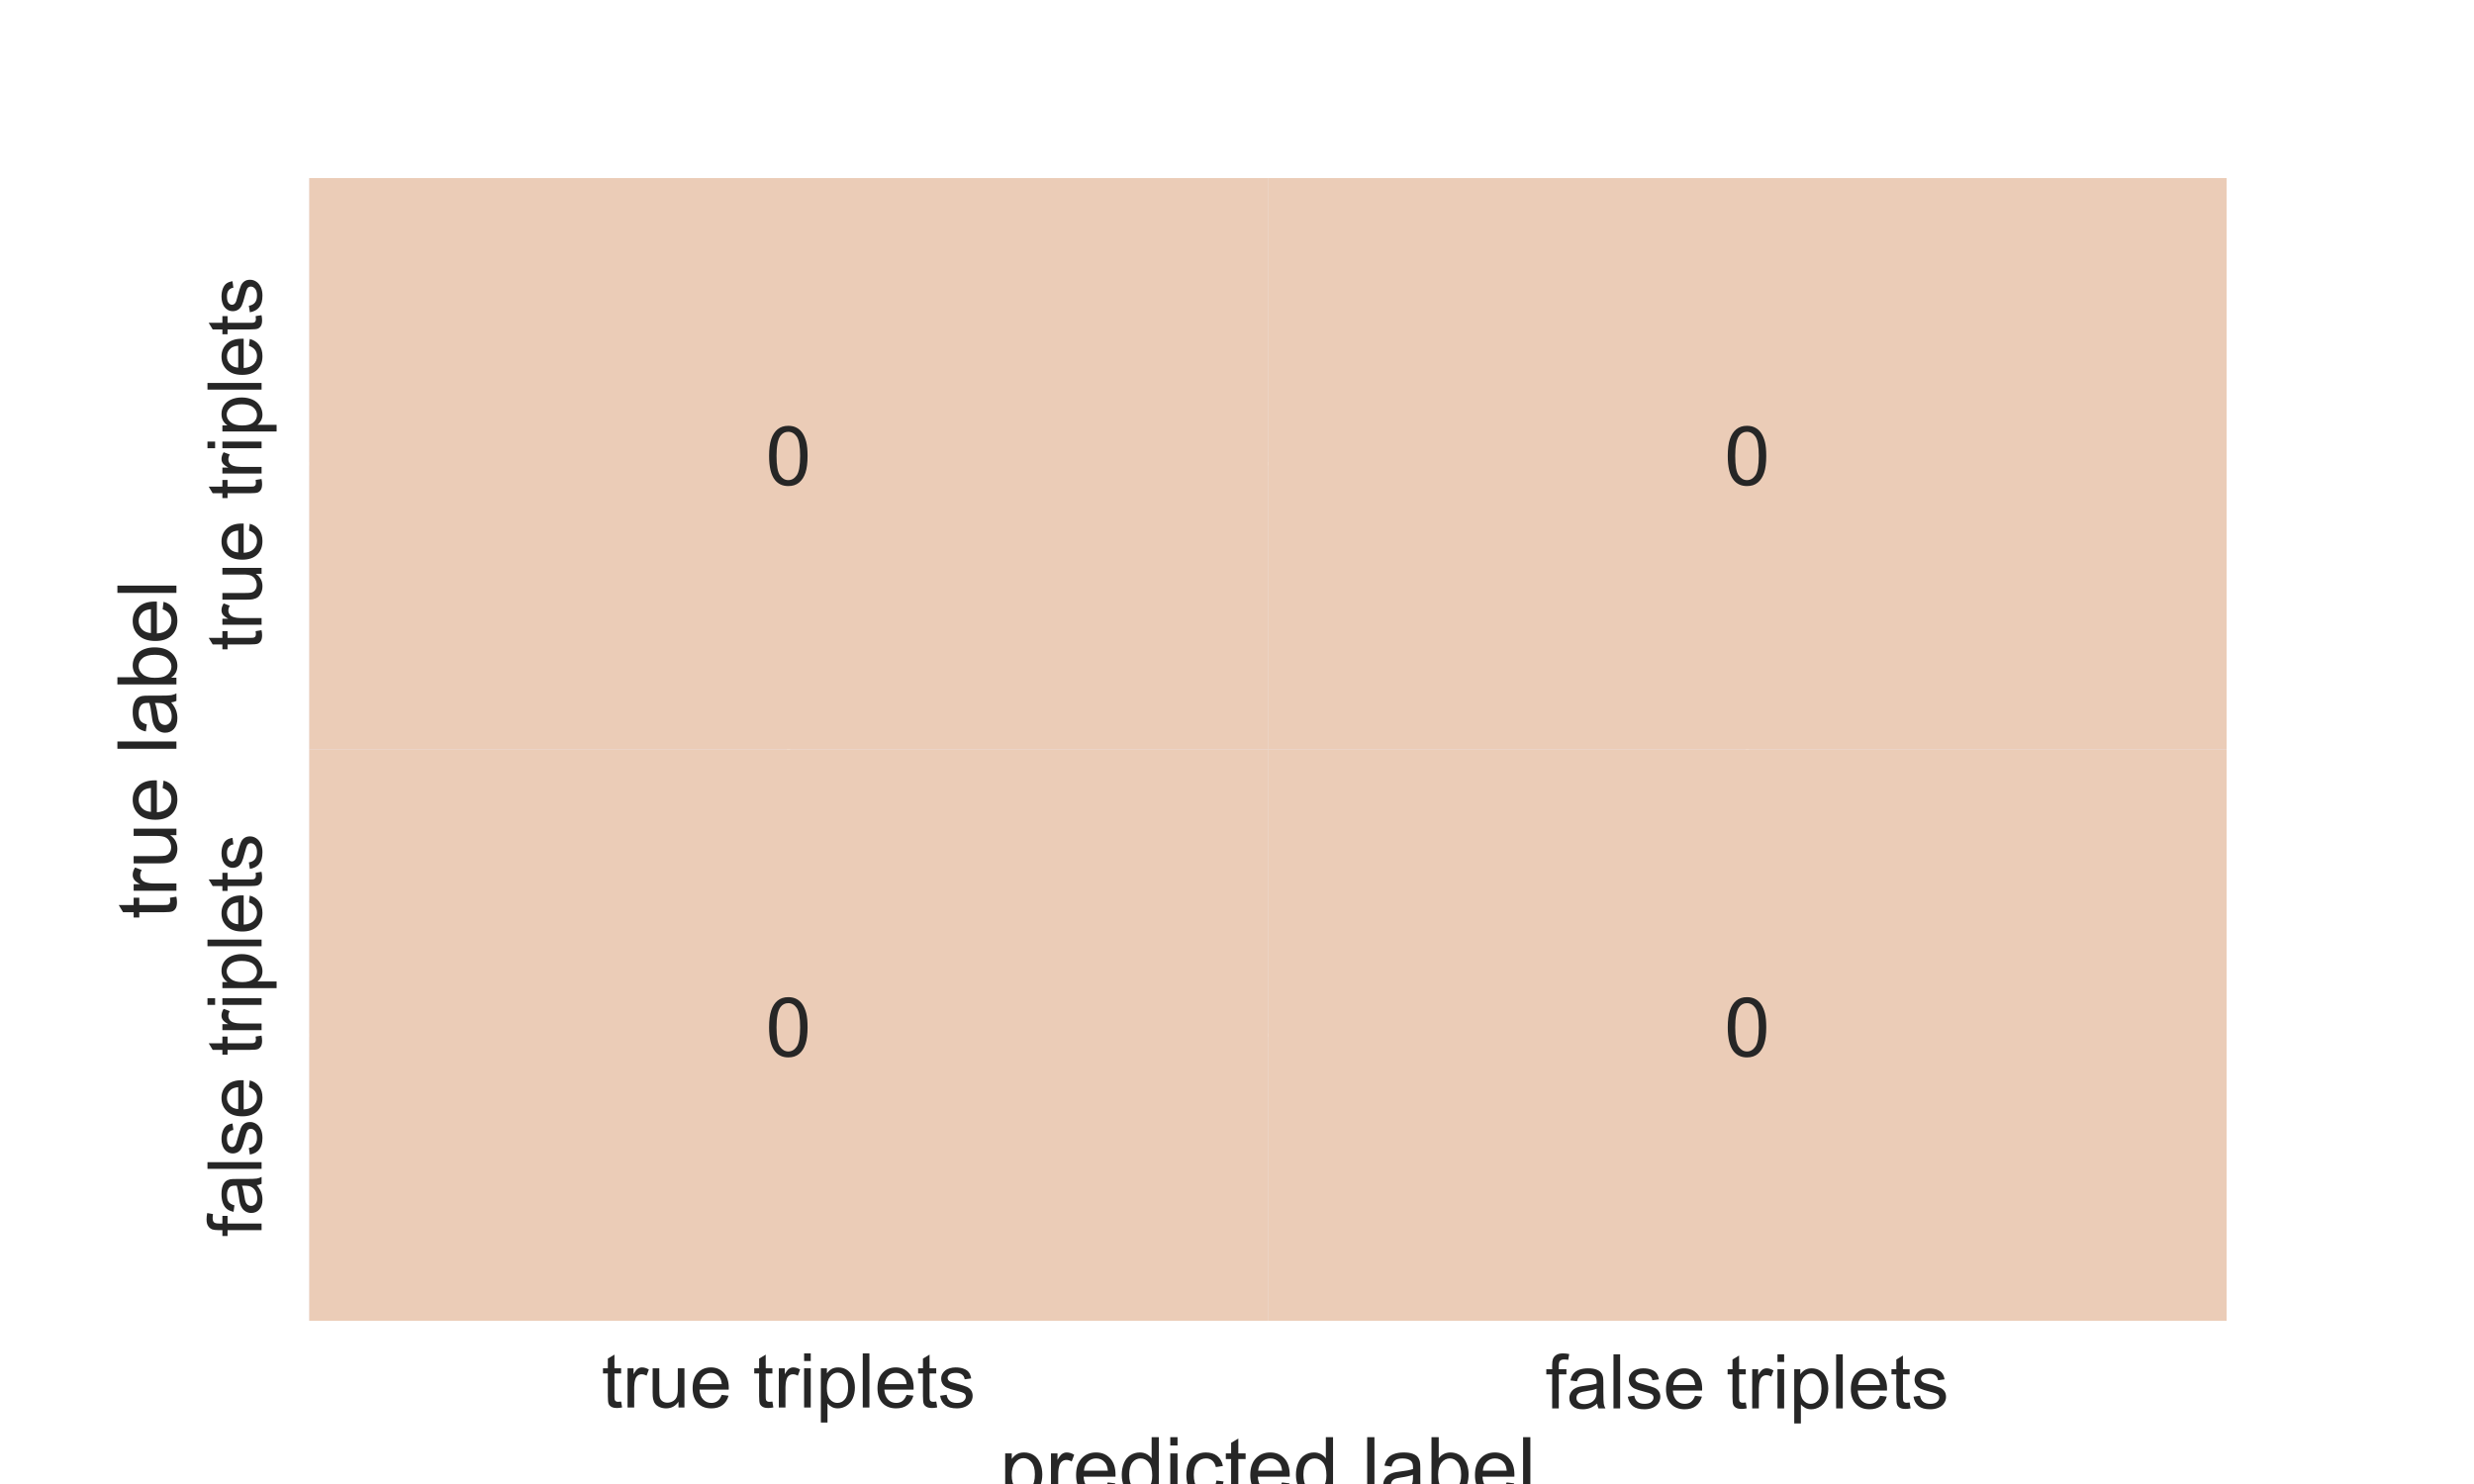
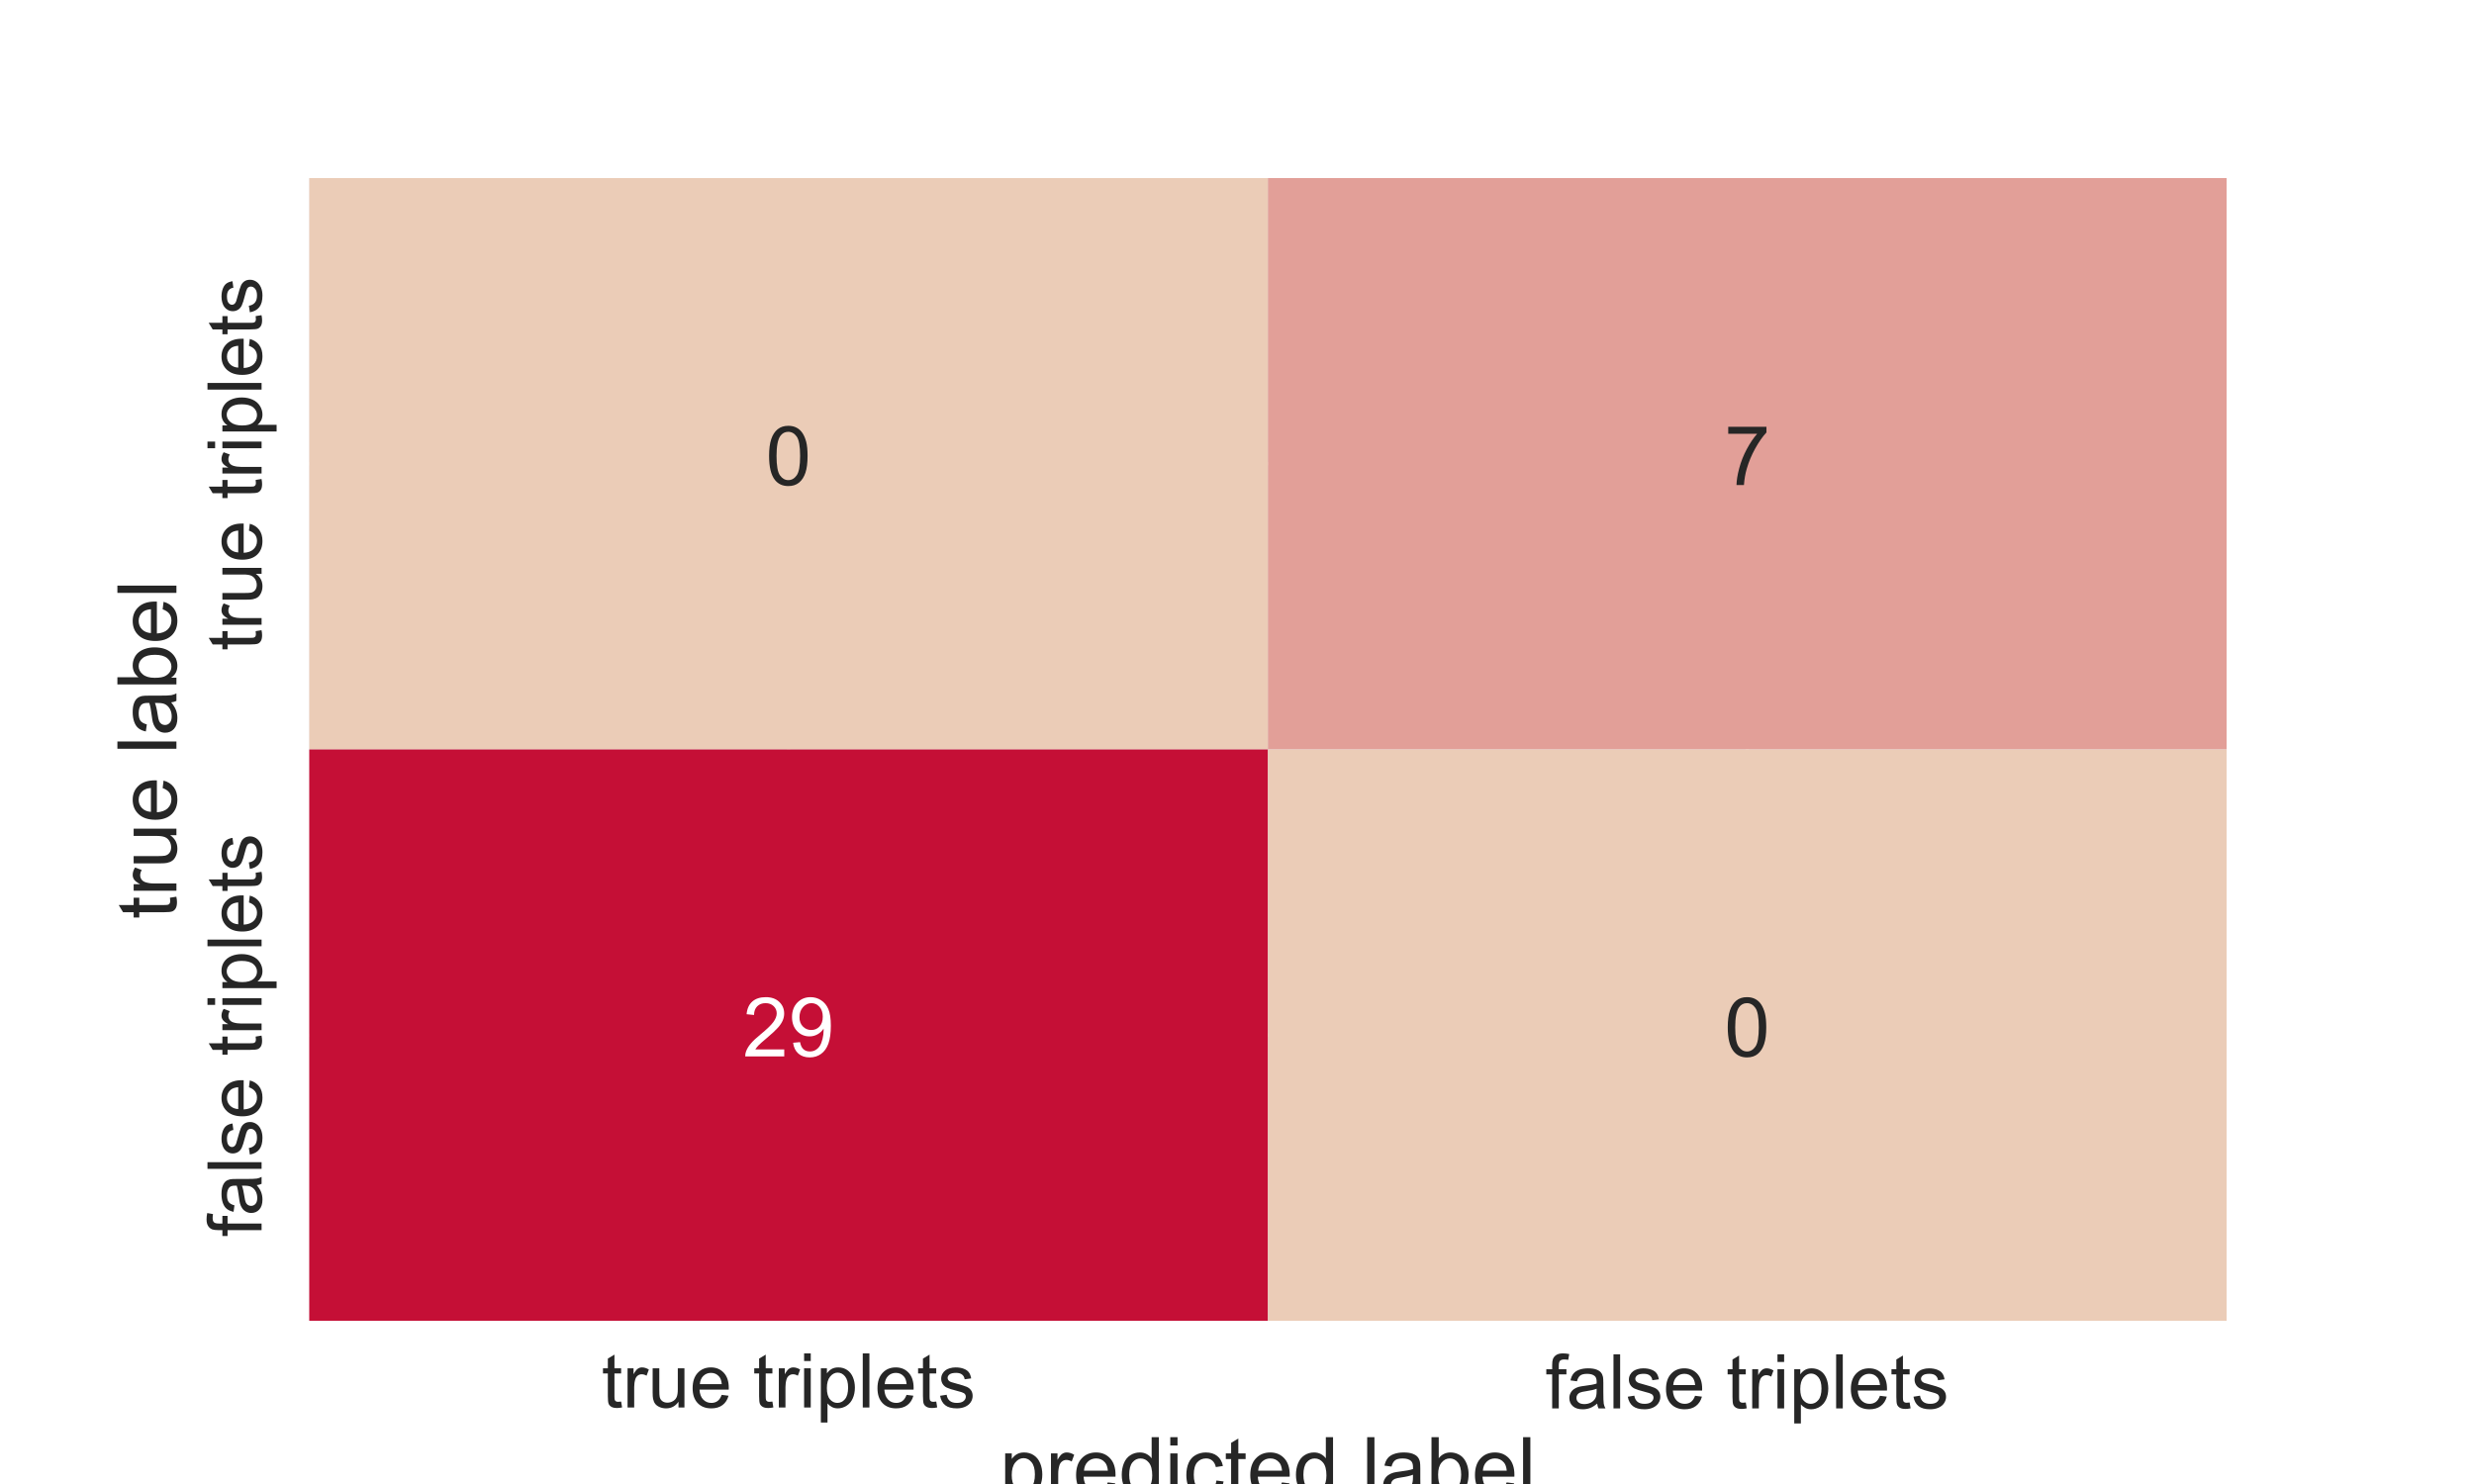
<svg xmlns="http://www.w3.org/2000/svg" xmlns:xlink="http://www.w3.org/1999/xlink" width="720pt" height="432pt" viewBox="0 0 720 432" version="1.1">
  <defs>
    <style type="text/css">*{stroke-linejoin: round; stroke-linecap: butt}</style>
  </defs>
  <g id="figure_1">
    <g id="patch_1">
      <path d="M 0 432  L 720 432  L 720 0  L 0 0  z " style="fill: #ffffff" />
    </g>
    <g id="axes_1">
      <g id="patch_2">
        <path d="M 90 384.48  L 648 384.48  L 648 51.84  L 90 51.84  z " style="fill: #eaeaf2" />
      </g>
      <g id="matplotlib.axis_1">
        <g id="xtick_1">
          <g id="line2d_1">
-             <path d="M 229.5 384.48 L 229.5 51.84  " clip-path="url(#p3ce4ef2abf)" style="fill: none; stroke: #ffffff; stroke-linecap: round" />
+             <path d="M 229.5 384.48  L 229.5 51.84  " clip-path="url(#p3762698ede)" style="fill: none; stroke: #ffffff; stroke-linecap: round" />
          </g>
          <g id="text_1">
            <g style="fill: #262626" transform="translate(175.0947 409.7272) scale(0.22 -0.22)">
              <defs>
                <path id="ArialMT-74" d="M 1650 503  L 1731 6  Q 1494 -44 1306 -44  Q 1000 -44 831 53  Q 663 150 594 308  Q 525 466 525 972  L 525 2881  L 113 2881  L 113 3319  L 525 3319  L 525 4141  L 1084 4478  L 1084 3319  L 1650 3319  L 1650 2881  L 1084 2881  L 1084 941  Q 1084 700 1114 631  Q 1144 563 1211 522  Q 1278 481 1403 481  Q 1497 481 1650 503  z " transform="scale(0.015625)" />
                <path id="ArialMT-72" d="M 416 0  L 416 3319  L 922 3319  L 922 2816  Q 1116 3169 1280 3281  Q 1444 3394 1641 3394  Q 1925 3394 2219 3213  L 2025 2691  Q 1819 2813 1613 2813  Q 1428 2813 1281 2702  Q 1134 2591 1072 2394  Q 978 2094 978 1738  L 978 0  L 416 0  z " transform="scale(0.015625)" />
                <path id="ArialMT-75" d="M 2597 0  L 2597 488  Q 2209 -75 1544 -75  Q 1250 -75 995 37  Q 741 150 617 320  Q 494 491 444 738  Q 409 903 409 1263  L 409 3319  L 972 3319  L 972 1478  Q 972 1038 1006 884  Q 1059 663 1231 536  Q 1403 409 1656 409  Q 1909 409 2131 539  Q 2353 669 2445 892  Q 2538 1116 2538 1541  L 2538 3319  L 3100 3319  L 3100 0  L 2597 0  z " transform="scale(0.015625)" />
                <path id="ArialMT-65" d="M 2694 1069  L 3275 997  Q 3138 488 2766 206  Q 2394 -75 1816 -75  Q 1088 -75 661 373  Q 234 822 234 1631  Q 234 2469 665 2931  Q 1097 3394 1784 3394  Q 2450 3394 2872 2941  Q 3294 2488 3294 1666  Q 3294 1616 3291 1516  L 816 1516  Q 847 969 1125 678  Q 1403 388 1819 388  Q 2128 388 2347 550  Q 2566 713 2694 1069  z M 847 1978  L 2700 1978  Q 2663 2397 2488 2606  Q 2219 2931 1791 2931  Q 1403 2931 1139 2672  Q 875 2413 847 1978  z " transform="scale(0.015625)" />
                <path id="ArialMT-20" transform="scale(0.015625)" />
                <path id="ArialMT-69" d="M 425 3934  L 425 4581  L 988 4581  L 988 3934  L 425 3934  z M 425 0  L 425 3319  L 988 3319  L 988 0  L 425 0  z " transform="scale(0.015625)" />
                <path id="ArialMT-70" d="M 422 -1272  L 422 3319  L 934 3319  L 934 2888  Q 1116 3141 1344 3267  Q 1572 3394 1897 3394  Q 2322 3394 2647 3175  Q 2972 2956 3137 2557  Q 3303 2159 3303 1684  Q 3303 1175 3120 767  Q 2938 359 2589 142  Q 2241 -75 1856 -75  Q 1575 -75 1351 44  Q 1128 163 984 344  L 984 -1272  L 422 -1272  z M 931 1641  Q 931 1000 1190 694  Q 1450 388 1819 388  Q 2194 388 2461 705  Q 2728 1022 2728 1688  Q 2728 2322 2467 2637  Q 2206 2953 1844 2953  Q 1484 2953 1207 2617  Q 931 2281 931 1641  z " transform="scale(0.015625)" />
                <path id="ArialMT-6c" d="M 409 0  L 409 4581  L 972 4581  L 972 0  L 409 0  z " transform="scale(0.015625)" />
                <path id="ArialMT-73" d="M 197 991  L 753 1078  Q 800 744 1014 566  Q 1228 388 1613 388  Q 2000 388 2187 545  Q 2375 703 2375 916  Q 2375 1106 2209 1216  Q 2094 1291 1634 1406  Q 1016 1563 777 1677  Q 538 1791 414 1992  Q 291 2194 291 2438  Q 291 2659 392 2848  Q 494 3038 669 3163  Q 800 3259 1026 3326  Q 1253 3394 1513 3394  Q 1903 3394 2198 3281  Q 2494 3169 2634 2976  Q 2775 2784 2828 2463  L 2278 2388  Q 2241 2644 2061 2787  Q 1881 2931 1553 2931  Q 1166 2931 1000 2803  Q 834 2675 834 2503  Q 834 2394 903 2306  Q 972 2216 1119 2156  Q 1203 2125 1616 2013  Q 2213 1853 2448 1751  Q 2684 1650 2818 1456  Q 2953 1263 2953 975  Q 2953 694 2789 445  Q 2625 197 2315 61  Q 2006 -75 1616 -75  Q 969 -75 630 194  Q 291 463 197 991  z " transform="scale(0.015625)" />
              </defs>
              <use xlink:href="#ArialMT-74" />
              <use xlink:href="#ArialMT-72" x="27.783" />
              <use xlink:href="#ArialMT-75" x="61.084" />
              <use xlink:href="#ArialMT-65" x="116.699" />
              <use xlink:href="#ArialMT-20" x="172.314" />
              <use xlink:href="#ArialMT-74" x="200.098" />
              <use xlink:href="#ArialMT-72" x="227.881" />
              <use xlink:href="#ArialMT-69" x="261.182" />
              <use xlink:href="#ArialMT-70" x="283.398" />
              <use xlink:href="#ArialMT-6c" x="339.014" />
              <use xlink:href="#ArialMT-65" x="361.23" />
              <use xlink:href="#ArialMT-74" x="416.846" />
              <use xlink:href="#ArialMT-73" x="444.629" />
            </g>
          </g>
        </g>
        <g id="xtick_2">
          <g id="line2d_2">
-             <path d="M 508.5 384.48 L 508.5 51.84  " clip-path="url(#p3ce4ef2abf)" style="fill: none; stroke: #ffffff; stroke-linecap: round" />
+             <path d="M 508.5 384.48  L 508.5 51.84  " clip-path="url(#p3762698ede)" style="fill: none; stroke: #ffffff; stroke-linecap: round" />
          </g>
          <g id="text_2">
            <g style="fill: #262626" transform="translate(449.8133 409.9953) scale(0.22 -0.22)">
              <defs>
                <path id="ArialMT-66" d="M 556 0  L 556 2881  L 59 2881  L 59 3319  L 556 3319  L 556 3672  Q 556 4006 616 4169  Q 697 4388 901 4523  Q 1106 4659 1475 4659  Q 1713 4659 2000 4603  L 1916 4113  Q 1741 4144 1584 4144  Q 1328 4144 1222 4034  Q 1116 3925 1116 3625  L 1116 3319  L 1763 3319  L 1763 2881  L 1116 2881  L 1116 0  L 556 0  z " transform="scale(0.015625)" />
                <path id="ArialMT-61" d="M 2588 409  Q 2275 144 1986 34  Q 1697 -75 1366 -75  Q 819 -75 525 192  Q 231 459 231 875  Q 231 1119 342 1320  Q 453 1522 633 1644  Q 813 1766 1038 1828  Q 1203 1872 1538 1913  Q 2219 1994 2541 2106  Q 2544 2222 2544 2253  Q 2544 2597 2384 2738  Q 2169 2928 1744 2928  Q 1347 2928 1158 2789  Q 969 2650 878 2297  L 328 2372  Q 403 2725 575 2942  Q 747 3159 1072 3276  Q 1397 3394 1825 3394  Q 2250 3394 2515 3294  Q 2781 3194 2906 3042  Q 3031 2891 3081 2659  Q 3109 2516 3109 2141  L 3109 1391  Q 3109 606 3145 398  Q 3181 191 3288 0  L 2700 0  Q 2613 175 2588 409  z M 2541 1666  Q 2234 1541 1622 1453  Q 1275 1403 1131 1340  Q 988 1278 909 1158  Q 831 1038 831 891  Q 831 666 1001 516  Q 1172 366 1500 366  Q 1825 366 2078 508  Q 2331 650 2450 897  Q 2541 1088 2541 1459  L 2541 1666  z " transform="scale(0.015625)" />
              </defs>
              <use xlink:href="#ArialMT-66" />
              <use xlink:href="#ArialMT-61" x="27.783" />
              <use xlink:href="#ArialMT-6c" x="83.398" />
              <use xlink:href="#ArialMT-73" x="105.615" />
              <use xlink:href="#ArialMT-65" x="155.615" />
              <use xlink:href="#ArialMT-20" x="211.23" />
              <use xlink:href="#ArialMT-74" x="239.014" />
              <use xlink:href="#ArialMT-72" x="266.797" />
              <use xlink:href="#ArialMT-69" x="300.098" />
              <use xlink:href="#ArialMT-70" x="322.314" />
              <use xlink:href="#ArialMT-6c" x="377.93" />
              <use xlink:href="#ArialMT-65" x="400.146" />
              <use xlink:href="#ArialMT-74" x="455.762" />
              <use xlink:href="#ArialMT-73" x="483.545" />
            </g>
          </g>
        </g>
        <g id="text_3">
          <g style="fill: #262626" transform="translate(290.9531 435.5466) scale(0.24 -0.24)">
            <defs>
              <path id="ArialMT-64" d="M 2575 0  L 2575 419  Q 2259 -75 1647 -75  Q 1250 -75 917 144  Q 584 363 401 755  Q 219 1147 219 1656  Q 219 2153 384 2558  Q 550 2963 881 3178  Q 1213 3394 1622 3394  Q 1922 3394 2156 3267  Q 2391 3141 2538 2938  L 2538 4581  L 3097 4581  L 3097 0  L 2575 0  z M 797 1656  Q 797 1019 1065 703  Q 1334 388 1700 388  Q 2069 388 2326 689  Q 2584 991 2584 1609  Q 2584 2291 2321 2609  Q 2059 2928 1675 2928  Q 1300 2928 1048 2622  Q 797 2316 797 1656  z " transform="scale(0.015625)" />
              <path id="ArialMT-63" d="M 2588 1216  L 3141 1144  Q 3050 572 2676 248  Q 2303 -75 1759 -75  Q 1078 -75 664 370  Q 250 816 250 1647  Q 250 2184 428 2587  Q 606 2991 970 3192  Q 1334 3394 1763 3394  Q 2303 3394 2647 3120  Q 2991 2847 3088 2344  L 2541 2259  Q 2463 2594 2264 2762  Q 2066 2931 1784 2931  Q 1359 2931 1093 2626  Q 828 2322 828 1663  Q 828 994 1084 691  Q 1341 388 1753 388  Q 2084 388 2306 591  Q 2528 794 2588 1216  z " transform="scale(0.015625)" />
              <path id="ArialMT-62" d="M 941 0  L 419 0  L 419 4581  L 981 4581  L 981 2947  Q 1338 3394 1891 3394  Q 2197 3394 2470 3270  Q 2744 3147 2920 2923  Q 3097 2700 3197 2384  Q 3297 2069 3297 1709  Q 3297 856 2875 390  Q 2453 -75 1863 -75  Q 1275 -75 941 416  L 941 0  z M 934 1684  Q 934 1088 1097 822  Q 1363 388 1816 388  Q 2184 388 2453 708  Q 2722 1028 2722 1663  Q 2722 2313 2464 2622  Q 2206 2931 1841 2931  Q 1472 2931 1203 2611  Q 934 2291 934 1684  z " transform="scale(0.015625)" />
            </defs>
            <use xlink:href="#ArialMT-70" />
            <use xlink:href="#ArialMT-72" x="55.615" />
            <use xlink:href="#ArialMT-65" x="88.916" />
            <use xlink:href="#ArialMT-64" x="144.531" />
            <use xlink:href="#ArialMT-69" x="200.146" />
            <use xlink:href="#ArialMT-63" x="222.363" />
            <use xlink:href="#ArialMT-74" x="272.363" />
            <use xlink:href="#ArialMT-65" x="300.146" />
            <use xlink:href="#ArialMT-64" x="355.762" />
            <use xlink:href="#ArialMT-20" x="411.377" />
            <use xlink:href="#ArialMT-6c" x="439.16" />
            <use xlink:href="#ArialMT-61" x="461.377" />
            <use xlink:href="#ArialMT-62" x="516.992" />
            <use xlink:href="#ArialMT-65" x="572.607" />
            <use xlink:href="#ArialMT-6c" x="628.223" />
          </g>
        </g>
      </g>
      <g id="matplotlib.axis_2">
        <g id="ytick_1">
          <g id="line2d_3">
-             <path d="M 90 135 L 648 135  " clip-path="url(#p3ce4ef2abf)" style="fill: none; stroke: #ffffff; stroke-linecap: round" />
+             <path d="M 90 135  L 648 135  " clip-path="url(#p3762698ede)" style="fill: none; stroke: #ffffff; stroke-linecap: round" />
          </g>
          <g id="text_4">
            <g style="fill: #262626" transform="translate(76.1275 189.4053) rotate(-90) scale(0.22 -0.22)">
              <use xlink:href="#ArialMT-74" />
              <use xlink:href="#ArialMT-72" x="27.783" />
              <use xlink:href="#ArialMT-75" x="61.084" />
              <use xlink:href="#ArialMT-65" x="116.699" />
              <use xlink:href="#ArialMT-20" x="172.314" />
              <use xlink:href="#ArialMT-74" x="200.098" />
              <use xlink:href="#ArialMT-72" x="227.881" />
              <use xlink:href="#ArialMT-69" x="261.182" />
              <use xlink:href="#ArialMT-70" x="283.398" />
              <use xlink:href="#ArialMT-6c" x="339.014" />
              <use xlink:href="#ArialMT-65" x="361.23" />
              <use xlink:href="#ArialMT-74" x="416.846" />
              <use xlink:href="#ArialMT-73" x="444.629" />
            </g>
          </g>
        </g>
        <g id="ytick_2">
          <g id="line2d_4">
-             <path d="M 90 301.32 L 648 301.32  " clip-path="url(#p3ce4ef2abf)" style="fill: none; stroke: #ffffff; stroke-linecap: round" />
+             <path d="M 90 301.32  L 648 301.32  " clip-path="url(#p3762698ede)" style="fill: none; stroke: #ffffff; stroke-linecap: round" />
          </g>
          <g id="text_5">
            <g style="fill: #262626" transform="translate(76.1275 360.0067) rotate(-90) scale(0.22 -0.22)">
              <use xlink:href="#ArialMT-66" />
              <use xlink:href="#ArialMT-61" x="27.783" />
              <use xlink:href="#ArialMT-6c" x="83.398" />
              <use xlink:href="#ArialMT-73" x="105.615" />
              <use xlink:href="#ArialMT-65" x="155.615" />
              <use xlink:href="#ArialMT-20" x="211.23" />
              <use xlink:href="#ArialMT-74" x="239.014" />
              <use xlink:href="#ArialMT-72" x="266.797" />
              <use xlink:href="#ArialMT-69" x="300.098" />
              <use xlink:href="#ArialMT-70" x="322.314" />
              <use xlink:href="#ArialMT-6c" x="377.93" />
              <use xlink:href="#ArialMT-65" x="400.146" />
              <use xlink:href="#ArialMT-74" x="455.762" />
              <use xlink:href="#ArialMT-73" x="483.545" />
            </g>
          </g>
        </g>
        <g id="text_6">
          <g style="fill: #262626" transform="translate(51.34219 267.5213) rotate(-90) scale(0.24 -0.24)">
            <use xlink:href="#ArialMT-74" />
            <use xlink:href="#ArialMT-72" x="27.783" />
            <use xlink:href="#ArialMT-75" x="61.084" />
            <use xlink:href="#ArialMT-65" x="116.699" />
            <use xlink:href="#ArialMT-20" x="172.314" />
            <use xlink:href="#ArialMT-6c" x="200.098" />
            <use xlink:href="#ArialMT-61" x="222.314" />
            <use xlink:href="#ArialMT-62" x="277.93" />
            <use xlink:href="#ArialMT-65" x="333.545" />
            <use xlink:href="#ArialMT-6c" x="389.16" />
          </g>
        </g>
      </g>
      <g id="QuadMesh_1">
-         <path d="M 90 51.84 L 369 51.84  L 369 218.16  L 90 218.16  L 90 51.84  " clip-path="url(#p3ce4ef2abf)" style="fill: #ebccb7" />
-         <path d="M 369 51.84 L 648 51.84  L 648 218.16  L 369 218.16  L 369 51.84  " clip-path="url(#p3ce4ef2abf)" style="fill: #ebccb7" />
-         <path d="M 90 218.16 L 369 218.16  L 369 384.48  L 90 384.48  L 90 218.16  " clip-path="url(#p3ce4ef2abf)" style="fill: #ebccb7" />
-         <path d="M 369 218.16 L 648 218.16  L 648 384.48  L 369 384.48  L 369 218.16  " clip-path="url(#p3ce4ef2abf)" style="fill: #ebccb7" />
+         <path d="M 90 51.84  L 369 51.84  L 369 218.16  L 90 218.16  L 90 51.84  " clip-path="url(#p3762698ede)" style="fill: #ebccb7" />
+         <path d="M 369 51.84  L 648 51.84  L 648 218.16  L 369 218.16  L 369 51.84  " clip-path="url(#p3762698ede)" style="fill: #e29f98" />
+         <path d="M 90 218.16  L 369 218.16  L 369 384.48  L 90 384.48  L 90 218.16  " clip-path="url(#p3762698ede)" style="fill: #c50f36" />
+         <path d="M 369 218.16  L 648 218.16  L 648 384.48  L 369 384.48  L 369 218.16  " clip-path="url(#p3762698ede)" style="fill: #ebccb7" />
      </g>
      <g id="text_7">
        <g style="fill: #262626" transform="translate(222.8269 141.2044) scale(0.24 -0.24)">
          <defs>
-             <path id="ArialMT-30" d="M 266 2259 Q 266 3072 433 3567  Q 600 4063 929 4331  Q 1259 4600 1759 4600  Q 2128 4600 2406 4451  Q 2684 4303 2865 4023  Q 3047 3744 3150 3342  Q 3253 2941 3253 2259  Q 3253 1453 3087 958  Q 2922 463 2592 192  Q 2263 -78 1759 -78  Q 1097 -78 719 397  Q 266 969 266 2259  z M 844 2259  Q 844 1131 1108 757  Q 1372 384 1759 384  Q 2147 384 2411 759  Q 2675 1134 2675 2259  Q 2675 3391 2411 3762  Q 2147 4134 1753 4134  Q 1366 4134 1134 3806  Q 844 3388 844 2259  z " transform="scale(0.015625)" />
+             <path id="ArialMT-30" d="M 266 2259  Q 266 3072 433 3567  Q 600 4063 929 4331  Q 1259 4600 1759 4600  Q 2128 4600 2406 4451  Q 2684 4303 2865 4023  Q 3047 3744 3150 3342  Q 3253 2941 3253 2259  Q 3253 1453 3087 958  Q 2922 463 2592 192  Q 2263 -78 1759 -78  Q 1097 -78 719 397  Q 266 969 266 2259  z M 844 2259  Q 844 1131 1108 757  Q 1372 384 1759 384  Q 2147 384 2411 759  Q 2675 1134 2675 2259  Q 2675 3391 2411 3762  Q 2147 4134 1753 4134  Q 1366 4134 1134 3806  Q 844 3388 844 2259  z " transform="scale(0.015625)" />
          </defs>
          <use xlink:href="#ArialMT-30" />
        </g>
      </g>
      <g id="text_8">
        <g style="fill: #262626" transform="translate(501.8269 141.2044) scale(0.24 -0.24)">
-           <use xlink:href="#ArialMT-30" />
+           <defs>
+             <path id="ArialMT-37" d="M 303 3981  L 303 4522  L 3269 4522  L 3269 4084  Q 2831 3619 2401 2847  Q 1972 2075 1738 1259  Q 1569 684 1522 0  L 944 0  Q 953 541 1156 1306  Q 1359 2072 1739 2783  Q 2119 3494 2547 3981  L 303 3981  z " transform="scale(0.015625)" />
+           </defs>
+           <use xlink:href="#ArialMT-37" />
        </g>
      </g>
      <g id="text_9">
-         <g style="fill: #262626" transform="translate(222.8269 307.5244) scale(0.24 -0.24)">
-           <use xlink:href="#ArialMT-30" />
+         <g style="fill: #ffffff" transform="translate(216.1538 307.5244) scale(0.24 -0.24)">
+           <defs>
+             <path id="ArialMT-32" d="M 3222 541  L 3222 0  L 194 0  Q 188 203 259 391  Q 375 700 629 1000  Q 884 1300 1366 1694  Q 2113 2306 2375 2664  Q 2638 3022 2638 3341  Q 2638 3675 2398 3904  Q 2159 4134 1775 4134  Q 1369 4134 1125 3890  Q 881 3647 878 3216  L 300 3275  Q 359 3922 746 4261  Q 1134 4600 1788 4600  Q 2447 4600 2831 4234  Q 3216 3869 3216 3328  Q 3216 3053 3103 2787  Q 2991 2522 2730 2228  Q 2469 1934 1863 1422  Q 1356 997 1212 845  Q 1069 694 975 541  L 3222 541  z " transform="scale(0.015625)" />
+             <path id="ArialMT-39" d="M 350 1059  L 891 1109  Q 959 728 1153 556  Q 1347 384 1650 384  Q 1909 384 2104 503  Q 2300 622 2425 820  Q 2550 1019 2634 1356  Q 2719 1694 2719 2044  Q 2719 2081 2716 2156  Q 2547 1888 2255 1720  Q 1963 1553 1622 1553  Q 1053 1553 659 1965  Q 266 2378 266 3053  Q 266 3750 677 4175  Q 1088 4600 1706 4600  Q 2153 4600 2523 4359  Q 2894 4119 3086 3673  Q 3278 3228 3278 2384  Q 3278 1506 3087 986  Q 2897 466 2520 194  Q 2144 -78 1638 -78  Q 1100 -78 759 220  Q 419 519 350 1059  z M 2653 3081  Q 2653 3566 2395 3850  Q 2138 4134 1775 4134  Q 1400 4134 1122 3828  Q 844 3522 844 3034  Q 844 2597 1108 2323  Q 1372 2050 1759 2050  Q 2150 2050 2401 2323  Q 2653 2597 2653 3081  z " transform="scale(0.015625)" />
+           </defs>
+           <use xlink:href="#ArialMT-32" />
+           <use xlink:href="#ArialMT-39" x="55.615" />
        </g>
      </g>
      <g id="text_10">
        <g style="fill: #262626" transform="translate(501.8269 307.5244) scale(0.24 -0.24)">
          <use xlink:href="#ArialMT-30" />
        </g>
      </g>
    </g>
  </g>
  <defs>
-     <clipPath id="p3ce4ef2abf">
+     <clipPath id="p3762698ede">
      <rect x="90" y="51.84" width="558" height="332.64" />
    </clipPath>
  </defs>
</svg>
